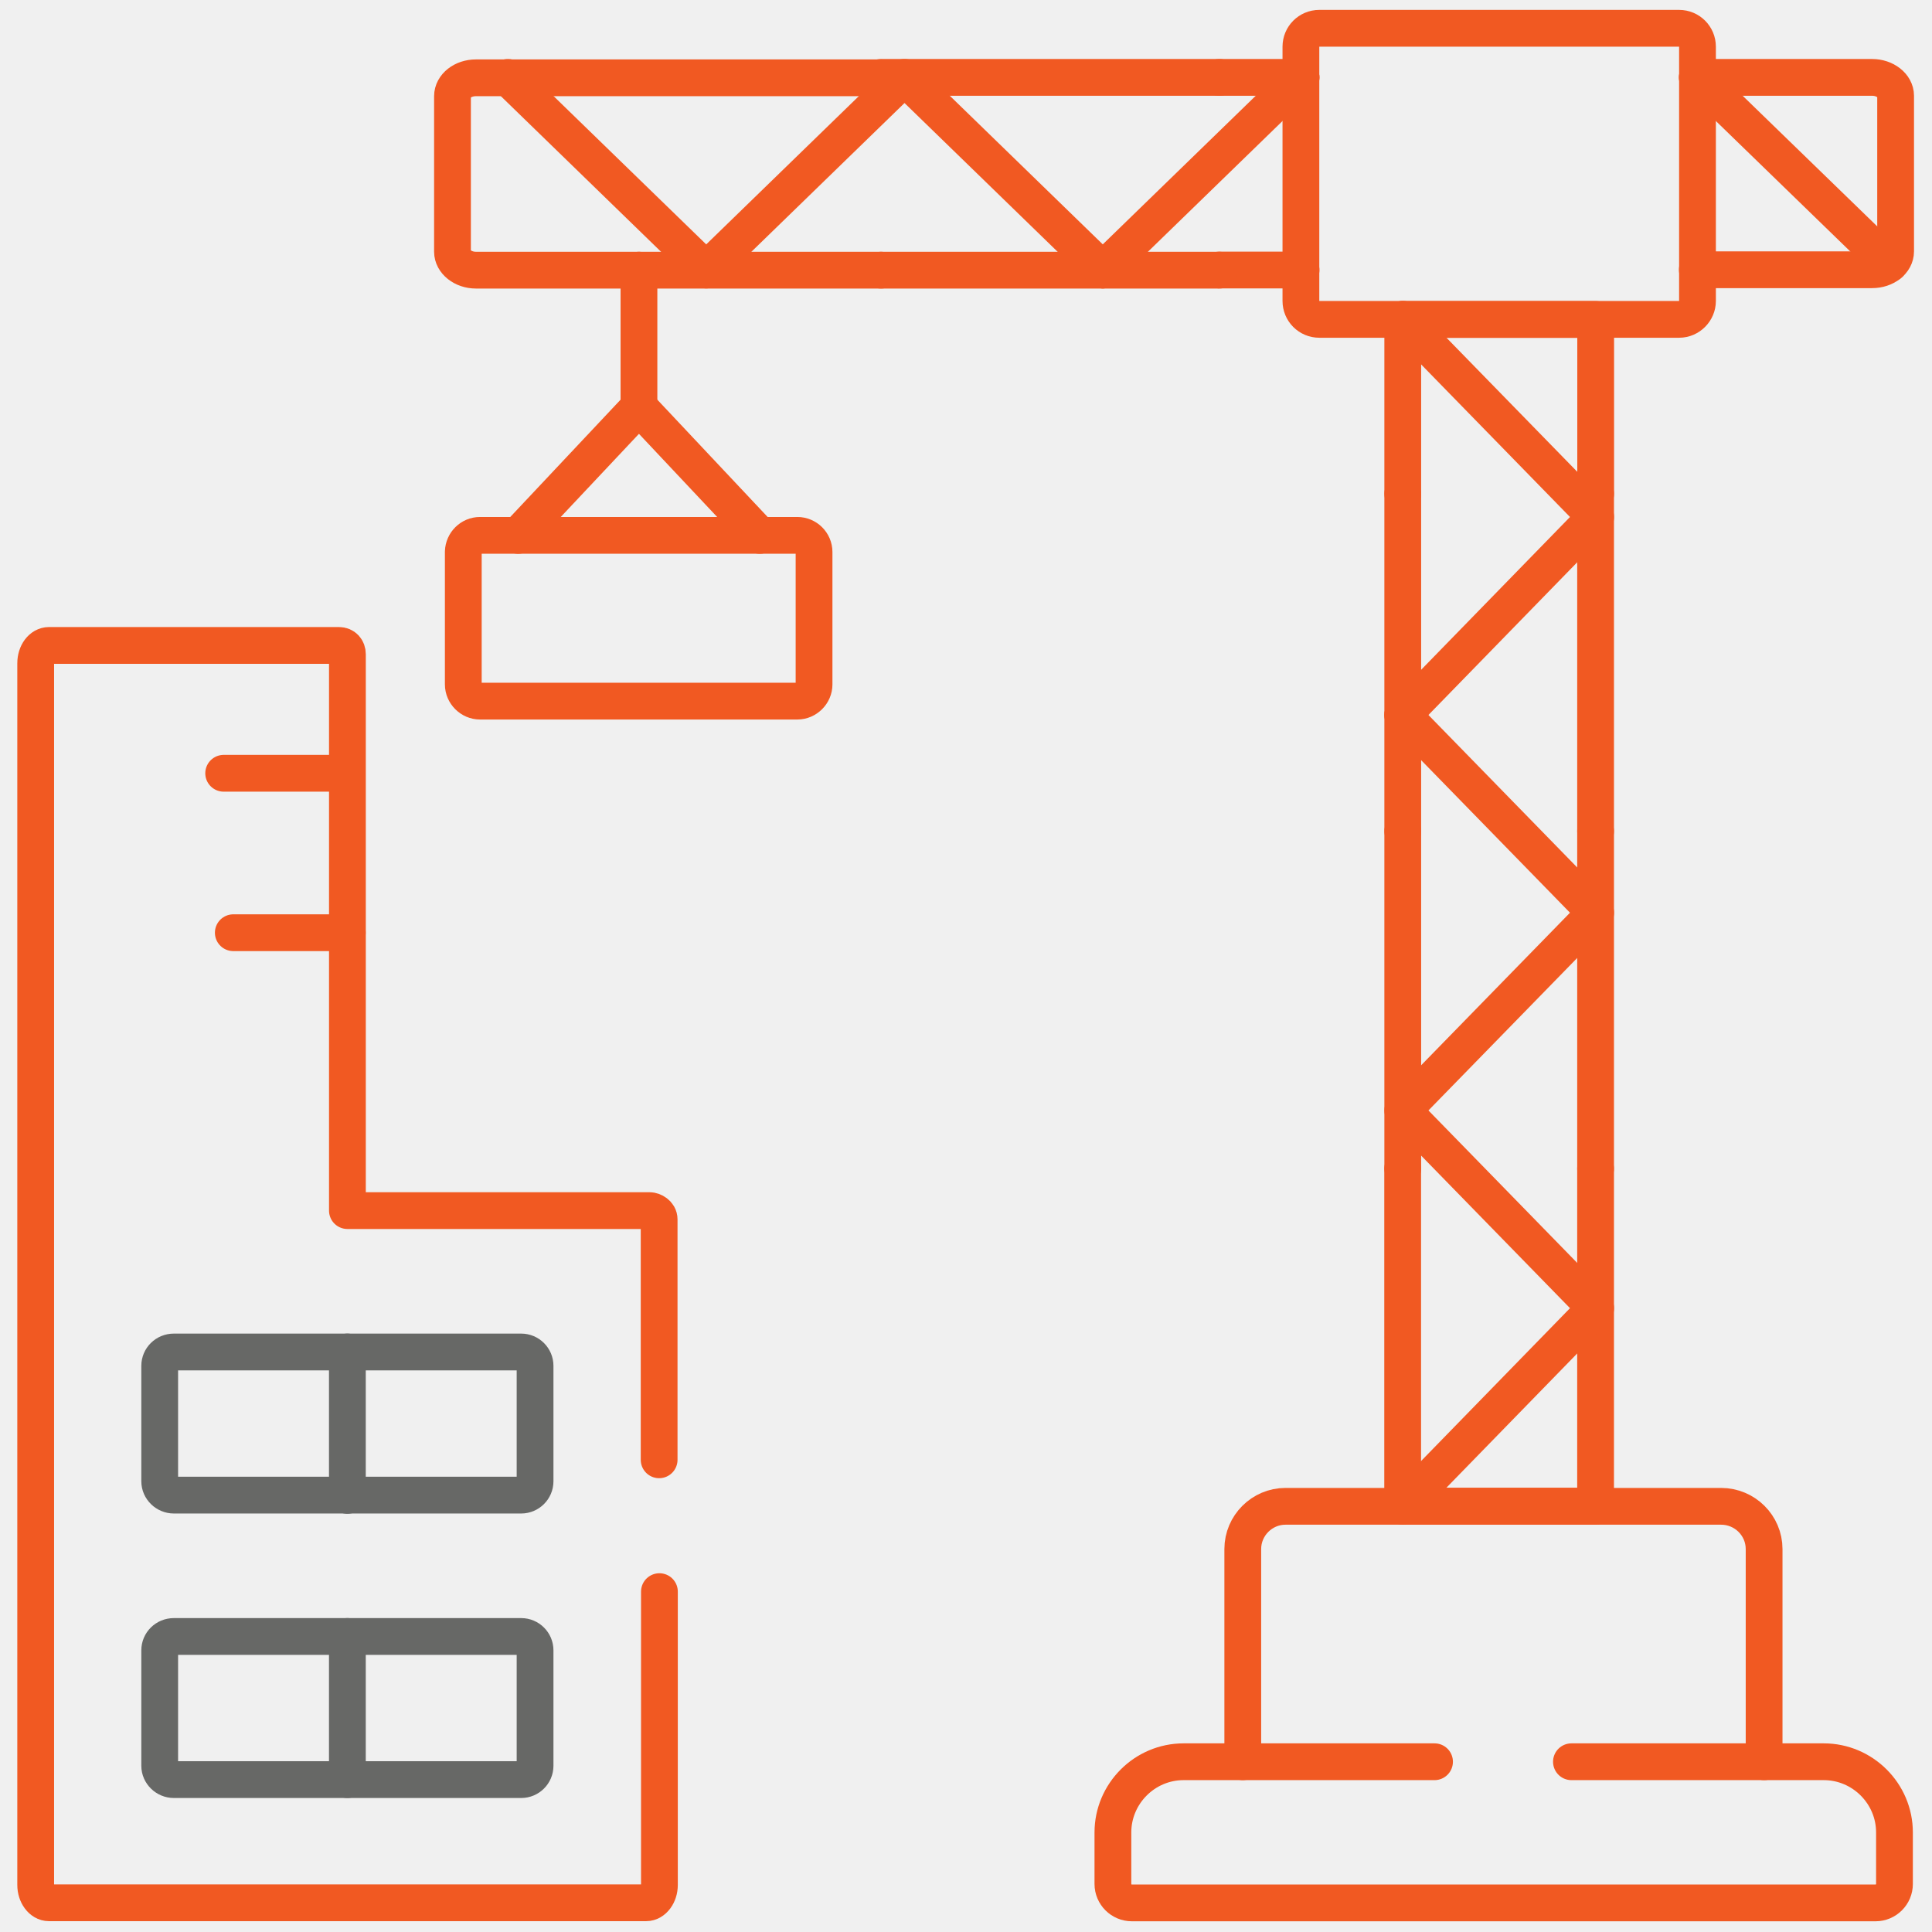
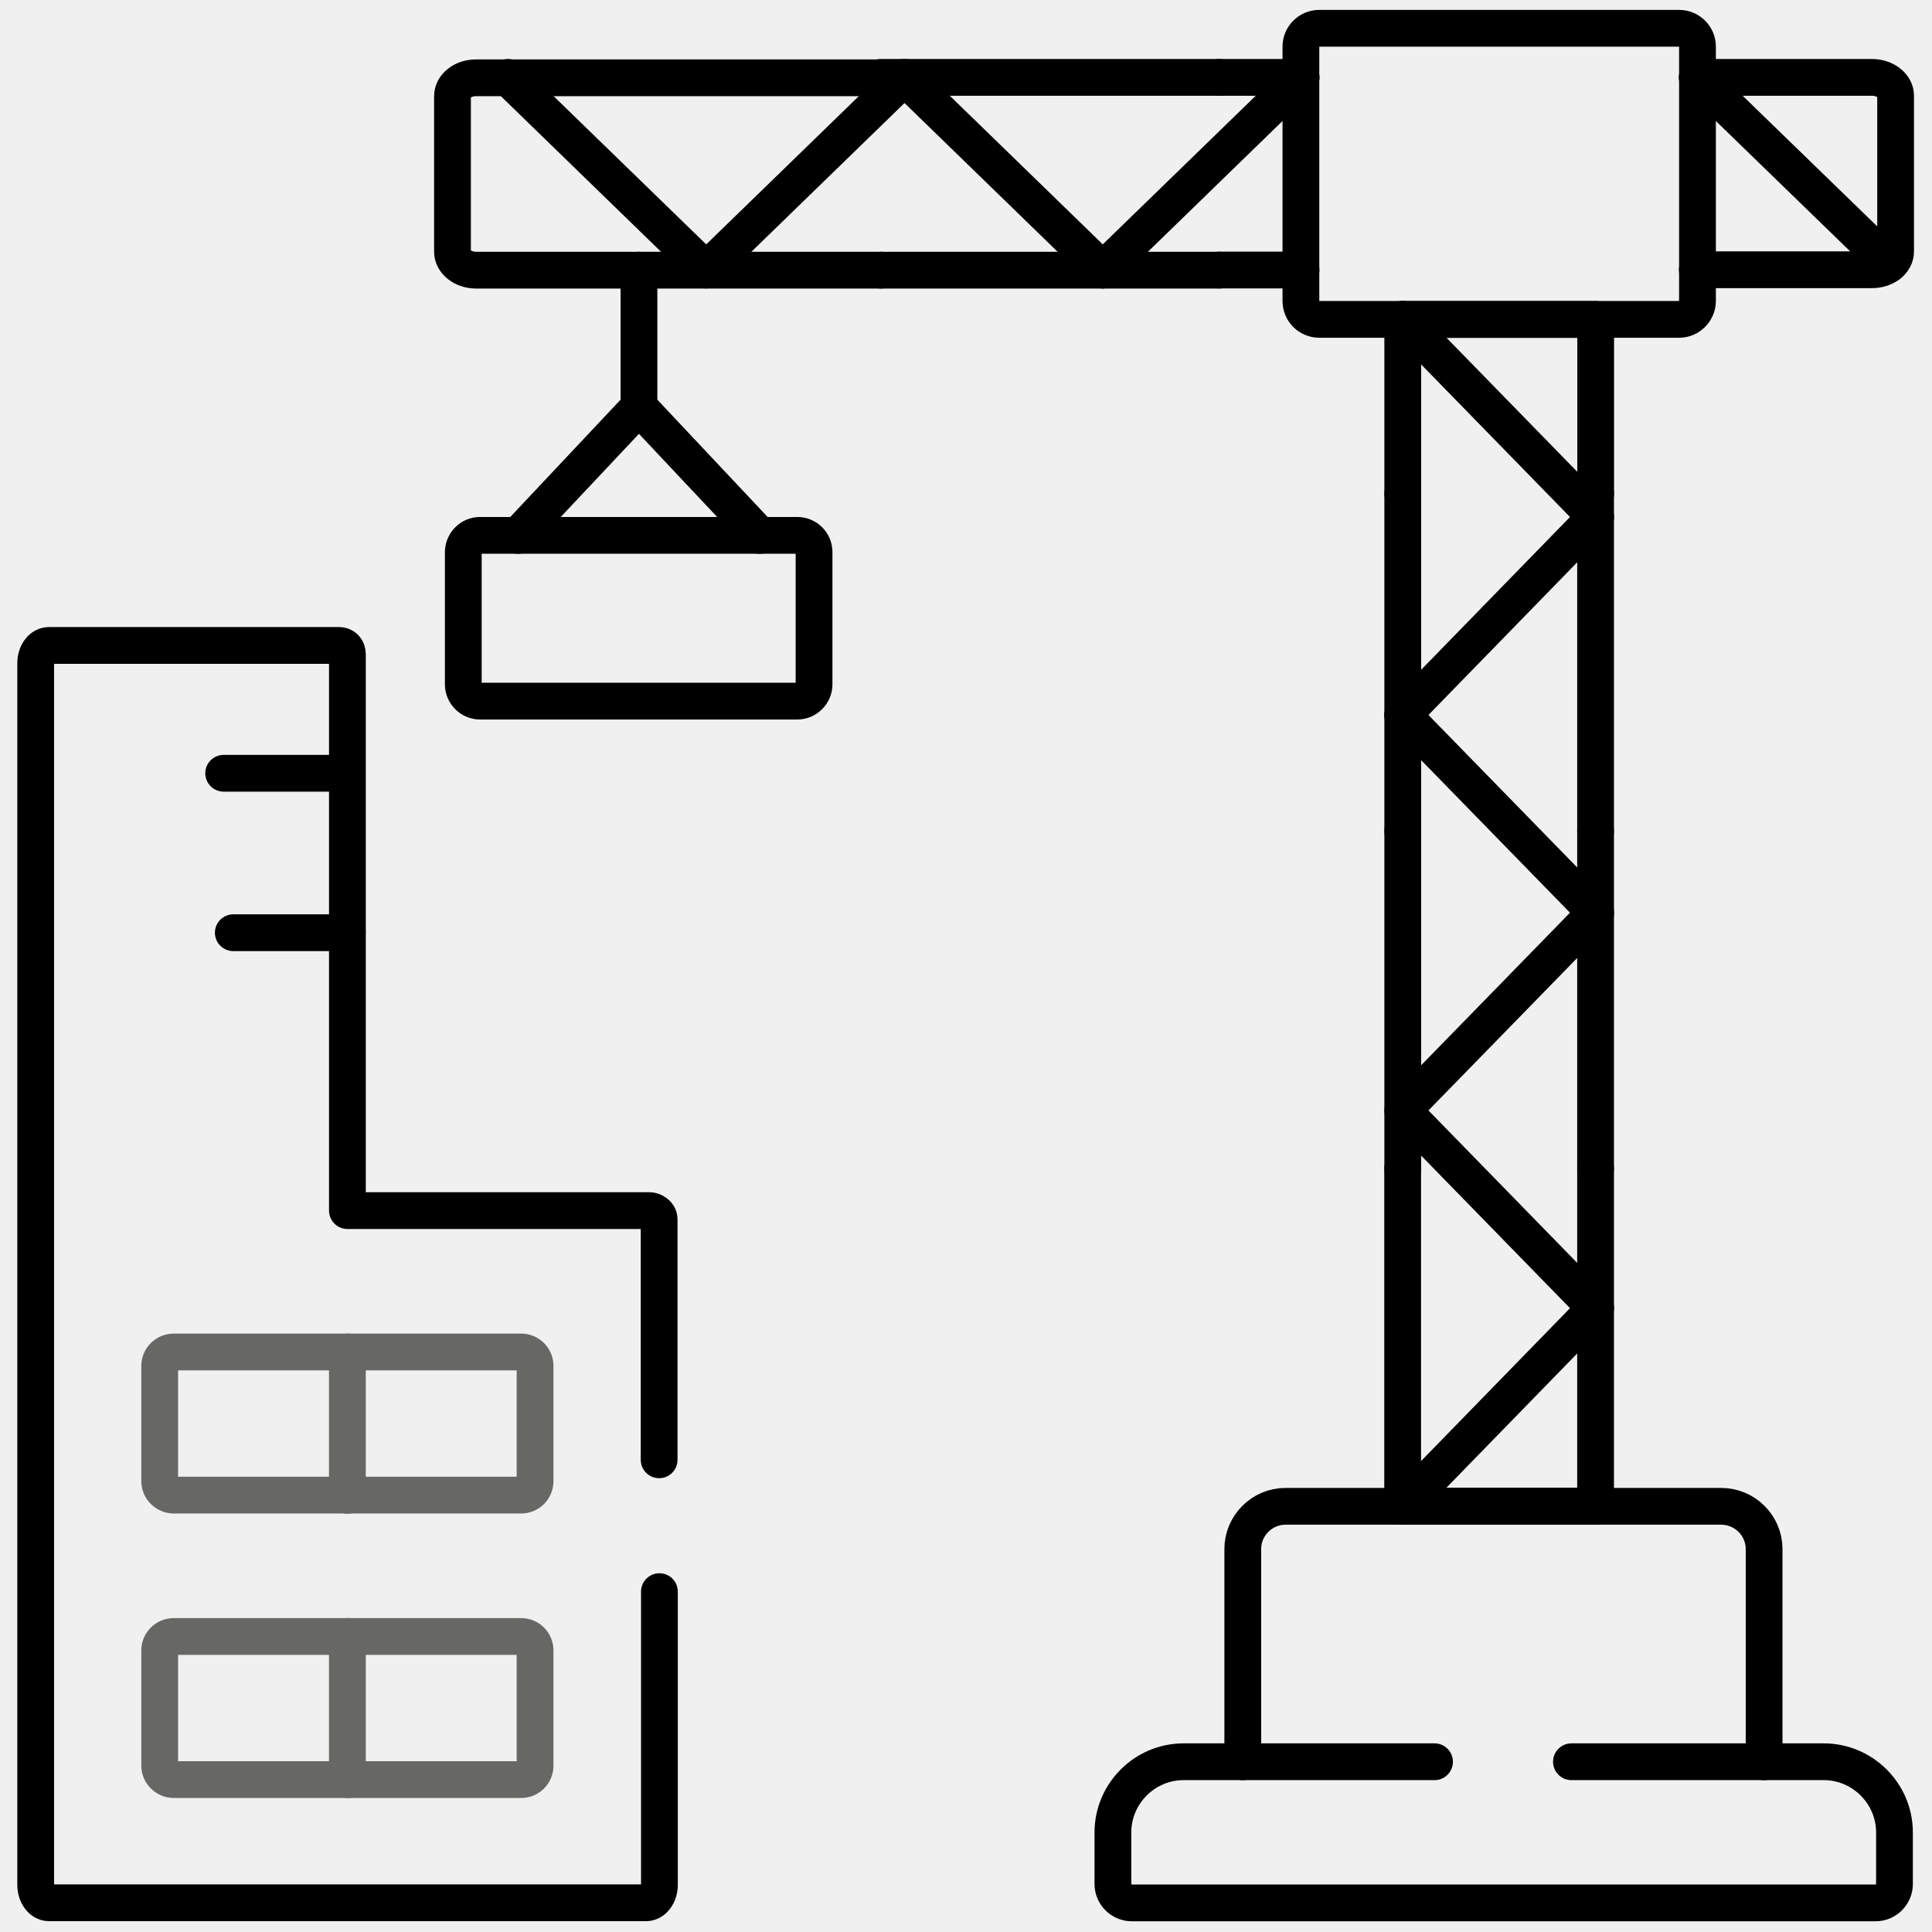
<svg xmlns="http://www.w3.org/2000/svg" width="683" height="683" viewBox="0 0 683 683" fill="none">
  <g clip-path="url(#clip0_1_540)">
    <mask id="mask0_1_540" style="mask-type:luminance" maskUnits="userSpaceOnUse" x="0" y="0" width="683" height="683">
      <path d="M682.7 0H0V682.7H682.7V0Z" fill="white" />
    </mask>
    <g mask="url(#mask0_1_540)">
-       <path d="M555.534 622.812H644.734C658.434 622.812 669.734 634.012 669.734 647.812V666.012C669.734 669.712 666.734 672.712 663.034 672.712H400.134C396.434 672.712 393.434 669.712 393.434 666.012V647.812C393.434 634.112 404.634 622.812 418.434 622.812H507.134" stroke="#F15922" stroke-width="13" stroke-miterlimit="13.333" stroke-linecap="round" stroke-linejoin="round" />
-       <path d="M564.069 413.15V532.45H495.869V413.15" stroke="#F15922" stroke-width="13" stroke-miterlimit="13.333" stroke-linecap="round" stroke-linejoin="round" />
-       <path d="M495.902 413.15V293.85" stroke="#F15922" stroke-width="13" stroke-miterlimit="13.333" stroke-linecap="round" stroke-linejoin="round" />
-       <path d="M564.07 293.843V413.143" stroke="#F15922" stroke-width="13" stroke-miterlimit="13.333" stroke-linecap="round" stroke-linejoin="round" />
-       <path d="M495.902 293.843V174.543" stroke="#F15922" stroke-width="13" stroke-miterlimit="13.333" stroke-linecap="round" stroke-linejoin="round" />
-       <path d="M564.07 174.535V293.835" stroke="#F15922" stroke-width="13" stroke-miterlimit="13.333" stroke-linecap="round" stroke-linejoin="round" />
-       <path d="M495.902 252.763L564.102 322.663L495.902 392.563L564.102 462.463L495.902 532.463" stroke="#F15922" stroke-width="13" stroke-miterlimit="13.333" stroke-linecap="round" stroke-linejoin="round" />
-       <path d="M495.902 174.535V112.935H564.102V174.535" stroke="#F15922" stroke-width="13" stroke-miterlimit="13.333" stroke-linecap="round" stroke-linejoin="round" />
-       <path d="M495.902 112.864L564.102 182.764L495.902 252.764" stroke="#F15922" stroke-width="13" stroke-miterlimit="13.333" stroke-linecap="round" stroke-linejoin="round" />
-       <path d="M466.396 10H593.596C597.196 10 600.096 12.9 600.096 16.5V106.4C600.096 109.9 597.196 112.9 593.596 112.9H466.396C462.796 112.9 459.896 110 459.896 106.4V16.5C459.896 12.9 462.796 10 466.396 10Z" stroke="#F15922" stroke-width="13" stroke-miterlimit="13.333" stroke-linecap="round" stroke-linejoin="round" />
-       <path d="M431.053 27.359H459.953M459.953 95.459H431.053" stroke="#F15922" stroke-width="13" stroke-miterlimit="13.333" stroke-linecap="round" stroke-linejoin="round" />
-       <path d="M431.053 95.506H311.453" stroke="#F15922" stroke-width="13" stroke-miterlimit="13.333" stroke-linecap="round" stroke-linejoin="round" />
-       <path d="M311.463 27.359H431.063" stroke="#F15922" stroke-width="13" stroke-miterlimit="13.333" stroke-linecap="round" stroke-linejoin="round" />
-       <path d="M311.463 95.506H168.263C163.663 95.506 159.963 92.506 159.963 89.006V34.006C159.963 30.406 163.663 27.506 168.263 27.506H311.463" stroke="#F15922" stroke-width="13" stroke-miterlimit="13.333" stroke-linecap="round" stroke-linejoin="round" />
-       <path d="M600.04 27.359L667.94 93.259M389.84 95.459L459.94 27.359" stroke="#F15922" stroke-width="13" stroke-miterlimit="13.333" stroke-linecap="round" stroke-linejoin="round" />
-       <path d="M179.562 27.359L249.662 95.459L319.763 27.359L389.862 95.459" stroke="#F15922" stroke-width="13" stroke-miterlimit="13.333" stroke-linecap="round" stroke-linejoin="round" />
-       <path d="M225.883 95.506V143.906" stroke="#F15922" stroke-width="13" stroke-miterlimit="13.333" stroke-linecap="round" stroke-linejoin="round" />
-       <path d="M169.683 189.263H281.883C285.083 189.263 287.783 191.863 287.783 195.163V241.963C287.783 245.163 285.083 247.863 281.883 247.863H169.683C166.483 247.863 163.783 245.163 163.783 241.963V195.063C163.883 191.863 166.483 189.263 169.683 189.263Z" stroke="#F15922" stroke-width="13" stroke-miterlimit="13.333" stroke-linecap="round" stroke-linejoin="round" />
-       <path d="M225.882 143.878L183.182 189.278" stroke="#F15922" stroke-width="13" stroke-miterlimit="13.333" stroke-linecap="round" stroke-linejoin="round" />
-       <path d="M225.883 143.878L268.583 189.278" stroke="#F15922" stroke-width="13" stroke-miterlimit="13.333" stroke-linecap="round" stroke-linejoin="round" />
-       <path d="M600.039 27.359H661.839C666.339 27.359 670.139 30.259 670.139 33.859V88.859C670.139 92.459 666.439 95.359 661.839 95.359H600.039" stroke="#F15922" stroke-width="13" stroke-miterlimit="13.333" stroke-linecap="round" stroke-linejoin="round" />
+       <path d="M555.534 622.812H644.734C658.434 622.812 669.734 634.012 669.734 647.812V666.012C669.734 669.712 666.734 672.712 663.034 672.712H400.134C396.434 672.712 393.434 669.712 393.434 666.012V647.812C393.434 634.112 404.634 622.812 418.434 622.812H507.134" stroke="#000000" stroke-width="13" stroke-miterlimit="13.333" stroke-linecap="round" stroke-linejoin="round" />
+       <path d="M564.069 413.15V532.45H495.869V413.15" stroke="#000000" stroke-width="13" stroke-miterlimit="13.333" stroke-linecap="round" stroke-linejoin="round" />
+       <path d="M495.902 413.15V293.85" stroke="#000000" stroke-width="13" stroke-miterlimit="13.333" stroke-linecap="round" stroke-linejoin="round" />
+       <path d="M564.07 293.843V413.143" stroke="#000000" stroke-width="13" stroke-miterlimit="13.333" stroke-linecap="round" stroke-linejoin="round" />
+       <path d="M495.902 293.843V174.543" stroke="#000000" stroke-width="13" stroke-miterlimit="13.333" stroke-linecap="round" stroke-linejoin="round" />
+       <path d="M564.07 174.535V293.835" stroke="#000000" stroke-width="13" stroke-miterlimit="13.333" stroke-linecap="round" stroke-linejoin="round" />
+       <path d="M495.902 252.763L564.102 322.663L495.902 392.563L564.102 462.463L495.902 532.463" stroke="#000000" stroke-width="13" stroke-miterlimit="13.333" stroke-linecap="round" stroke-linejoin="round" />
+       <path d="M495.902 174.535V112.935H564.102V174.535" stroke="#000000" stroke-width="13" stroke-miterlimit="13.333" stroke-linecap="round" stroke-linejoin="round" />
+       <path d="M495.902 112.864L564.102 182.764L495.902 252.764" stroke="#000000" stroke-width="13" stroke-miterlimit="13.333" stroke-linecap="round" stroke-linejoin="round" />
+       <path d="M466.396 10H593.596C597.196 10 600.096 12.9 600.096 16.5V106.4C600.096 109.9 597.196 112.9 593.596 112.9H466.396C462.796 112.9 459.896 110 459.896 106.4V16.5C459.896 12.9 462.796 10 466.396 10Z" stroke="#000000" stroke-width="13" stroke-miterlimit="13.333" stroke-linecap="round" stroke-linejoin="round" />
+       <path d="M431.053 27.359H459.953M459.953 95.459H431.053" stroke="#000000" stroke-width="13" stroke-miterlimit="13.333" stroke-linecap="round" stroke-linejoin="round" />
+       <path d="M431.053 95.506H311.453" stroke="#000000" stroke-width="13" stroke-miterlimit="13.333" stroke-linecap="round" stroke-linejoin="round" />
+       <path d="M311.463 27.359H431.063" stroke="#000000" stroke-width="13" stroke-miterlimit="13.333" stroke-linecap="round" stroke-linejoin="round" />
+       <path d="M311.463 95.506H168.263C163.663 95.506 159.963 92.506 159.963 89.006V34.006C159.963 30.406 163.663 27.506 168.263 27.506H311.463" stroke="#000000" stroke-width="13" stroke-miterlimit="13.333" stroke-linecap="round" stroke-linejoin="round" />
+       <path d="M600.04 27.359L667.94 93.259M389.84 95.459L459.94 27.359" stroke="#000000" stroke-width="13" stroke-miterlimit="13.333" stroke-linecap="round" stroke-linejoin="round" />
+       <path d="M179.562 27.359L249.662 95.459L319.763 27.359L389.862 95.459" stroke="#000000" stroke-width="13" stroke-miterlimit="13.333" stroke-linecap="round" stroke-linejoin="round" />
+       <path d="M225.883 95.506V143.906" stroke="#000000" stroke-width="13" stroke-miterlimit="13.333" stroke-linecap="round" stroke-linejoin="round" />
+       <path d="M169.683 189.263H281.883C285.083 189.263 287.783 191.863 287.783 195.163V241.963C287.783 245.163 285.083 247.863 281.883 247.863H169.683C166.483 247.863 163.783 245.163 163.783 241.963V195.063C163.883 191.863 166.483 189.263 169.683 189.263Z" stroke="#000000" stroke-width="13" stroke-miterlimit="13.333" stroke-linecap="round" stroke-linejoin="round" />
+       <path d="M225.882 143.878L183.182 189.278" stroke="#000000" stroke-width="13" stroke-miterlimit="13.333" stroke-linecap="round" stroke-linejoin="round" />
+       <path d="M225.883 143.878L268.583 189.278" stroke="#000000" stroke-width="13" stroke-miterlimit="13.333" stroke-linecap="round" stroke-linejoin="round" />
+       <path d="M600.039 27.359H661.839C666.339 27.359 670.139 30.259 670.139 33.859V88.859C670.139 92.459 666.439 95.359 661.839 95.359H600.039" stroke="#000000" stroke-width="13" stroke-miterlimit="13.333" stroke-linecap="round" stroke-linejoin="round" />
      <path d="M61.457 477.953H184.257C186.957 477.953 189.157 480.153 189.157 482.853V523.653C189.157 526.353 186.957 528.553 184.257 528.553H61.457C58.757 528.553 56.457 526.353 56.457 523.653V482.853C56.457 480.153 58.657 477.953 61.457 477.953Z" stroke="#676866" stroke-width="13" stroke-miterlimit="13.333" stroke-linecap="round" stroke-linejoin="round" />
      <path d="M122.805 477.953V528.653" stroke="#676866" stroke-width="13" stroke-miterlimit="13.333" stroke-linecap="round" stroke-linejoin="round" />
      <path d="M61.457 578.529H184.257C186.957 578.529 189.157 580.729 189.157 583.429V624.229C189.157 626.929 186.957 629.129 184.257 629.129H61.457C58.757 629.129 56.457 626.929 56.457 624.229V583.429C56.457 580.729 58.657 578.529 61.457 578.529Z" stroke="#676866" stroke-width="13" stroke-miterlimit="13.333" stroke-linecap="round" stroke-linejoin="round" />
      <path d="M122.805 578.529V629.129" stroke="#676866" stroke-width="13" stroke-miterlimit="13.333" stroke-linecap="round" stroke-linejoin="round" />
-       <path d="M233.117 562.672V666.372C233.117 669.772 231.017 672.672 228.417 672.672H17.317C14.717 672.672 12.617 669.772 12.617 666.372V234.472C12.617 230.972 14.717 228.172 17.317 228.172H119.817C121.717 228.172 122.817 229.572 122.817 231.272V427.972H229.617C230.917 427.972 233.017 429.072 233.017 431.072V516.072" stroke="#F15922" stroke-width="13" stroke-miterlimit="13.333" stroke-linecap="round" stroke-linejoin="round" />
-       <path d="M79.07 273.367H119.37" stroke="#F15922" stroke-width="13" stroke-miterlimit="13.333" stroke-linecap="round" stroke-linejoin="round" />
-       <path d="M82.475 329.732H122.775" stroke="#F15922" stroke-width="13" stroke-miterlimit="13.333" stroke-linecap="round" stroke-linejoin="round" />
-       <path d="M439.346 622.812V547.612C439.346 539.312 446.146 532.512 454.446 532.512H608.446C616.846 532.512 623.646 539.312 623.646 547.612V622.812" stroke="#F15922" stroke-width="13" stroke-miterlimit="13.333" stroke-linecap="round" stroke-linejoin="round" />
+       <path d="M233.117 562.672V666.372C233.117 669.772 231.017 672.672 228.417 672.672H17.317C14.717 672.672 12.617 669.772 12.617 666.372V234.472C12.617 230.972 14.717 228.172 17.317 228.172H119.817C121.717 228.172 122.817 229.572 122.817 231.272V427.972H229.617C230.917 427.972 233.017 429.072 233.017 431.072V516.072" stroke="#000000" stroke-width="13" stroke-miterlimit="13.333" stroke-linecap="round" stroke-linejoin="round" />
+       <path d="M79.07 273.367H119.37" stroke="#000000" stroke-width="13" stroke-miterlimit="13.333" stroke-linecap="round" stroke-linejoin="round" />
+       <path d="M82.475 329.732H122.775" stroke="#000000" stroke-width="13" stroke-miterlimit="13.333" stroke-linecap="round" stroke-linejoin="round" />
+       <path d="M439.346 622.812V547.612C439.346 539.312 446.146 532.512 454.446 532.512H608.446C616.846 532.512 623.646 539.312 623.646 547.612V622.812" stroke="#000000" stroke-width="13" stroke-miterlimit="13.333" stroke-linecap="round" stroke-linejoin="round" />
    </g>
  </g>
  <defs>
    <clipPath id="clip0_1_540">
      <rect width="682.7" height="682.7" fill="white" />
    </clipPath>
  </defs>
</svg>
